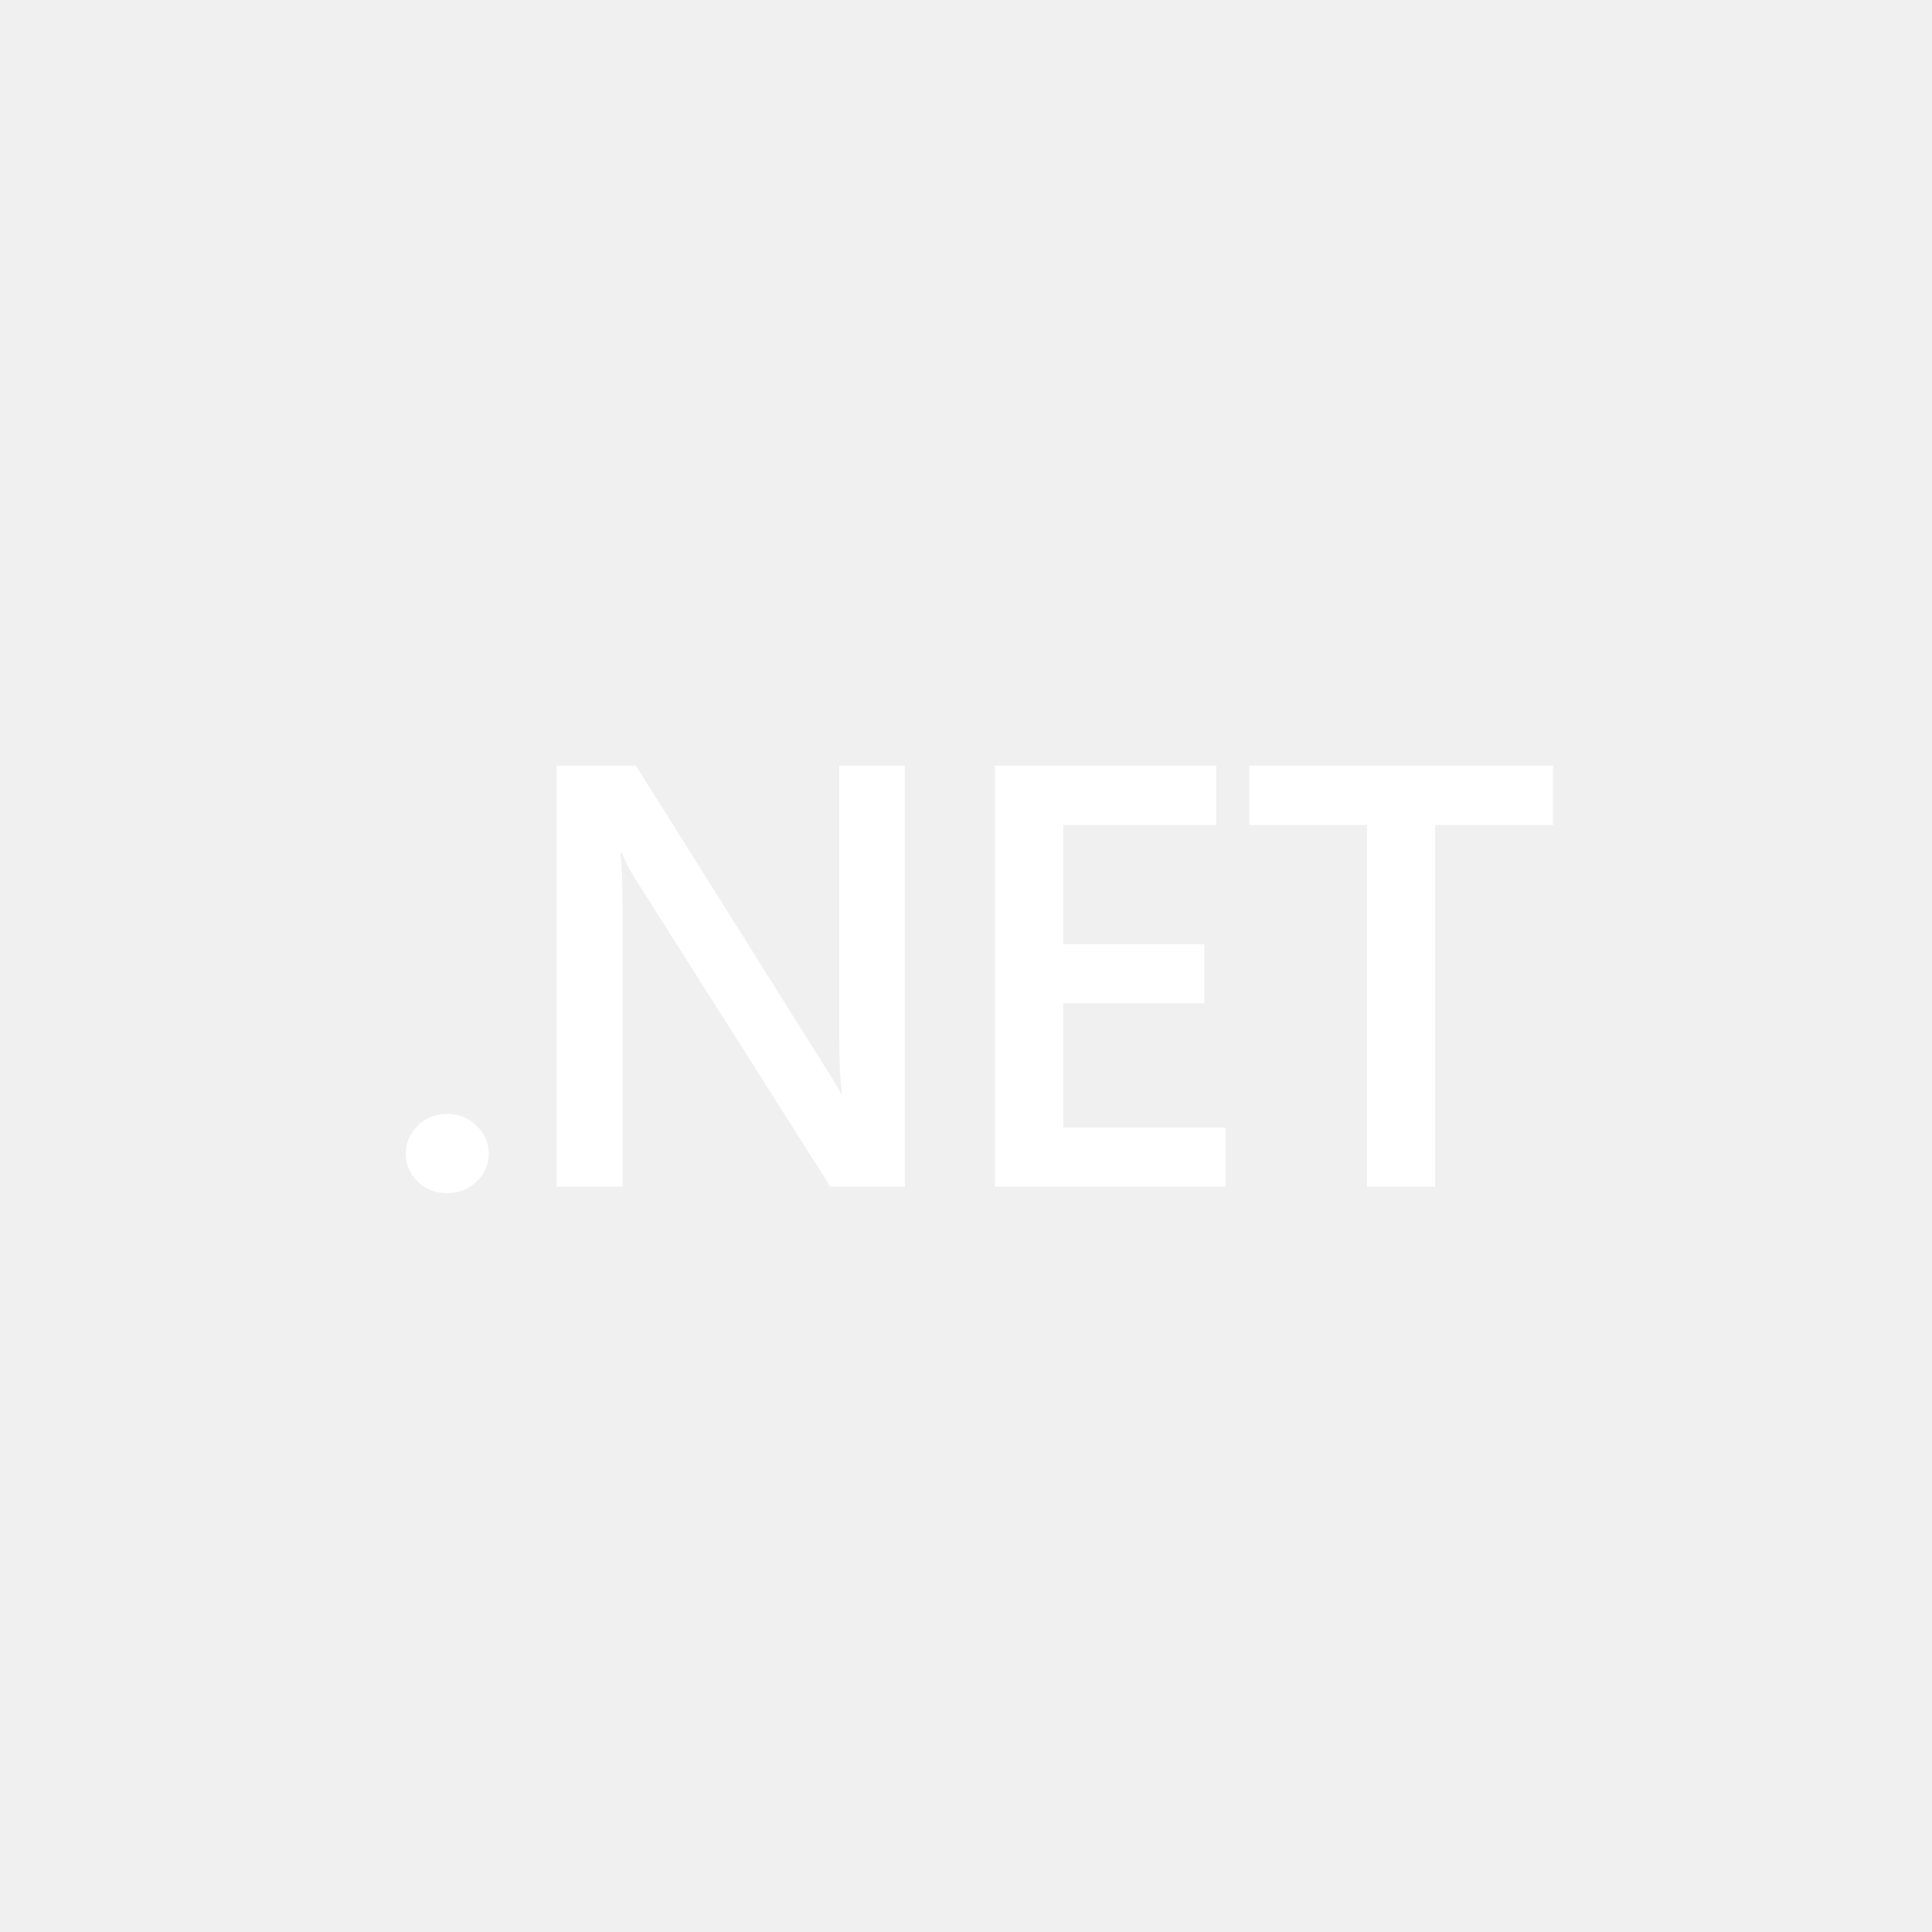
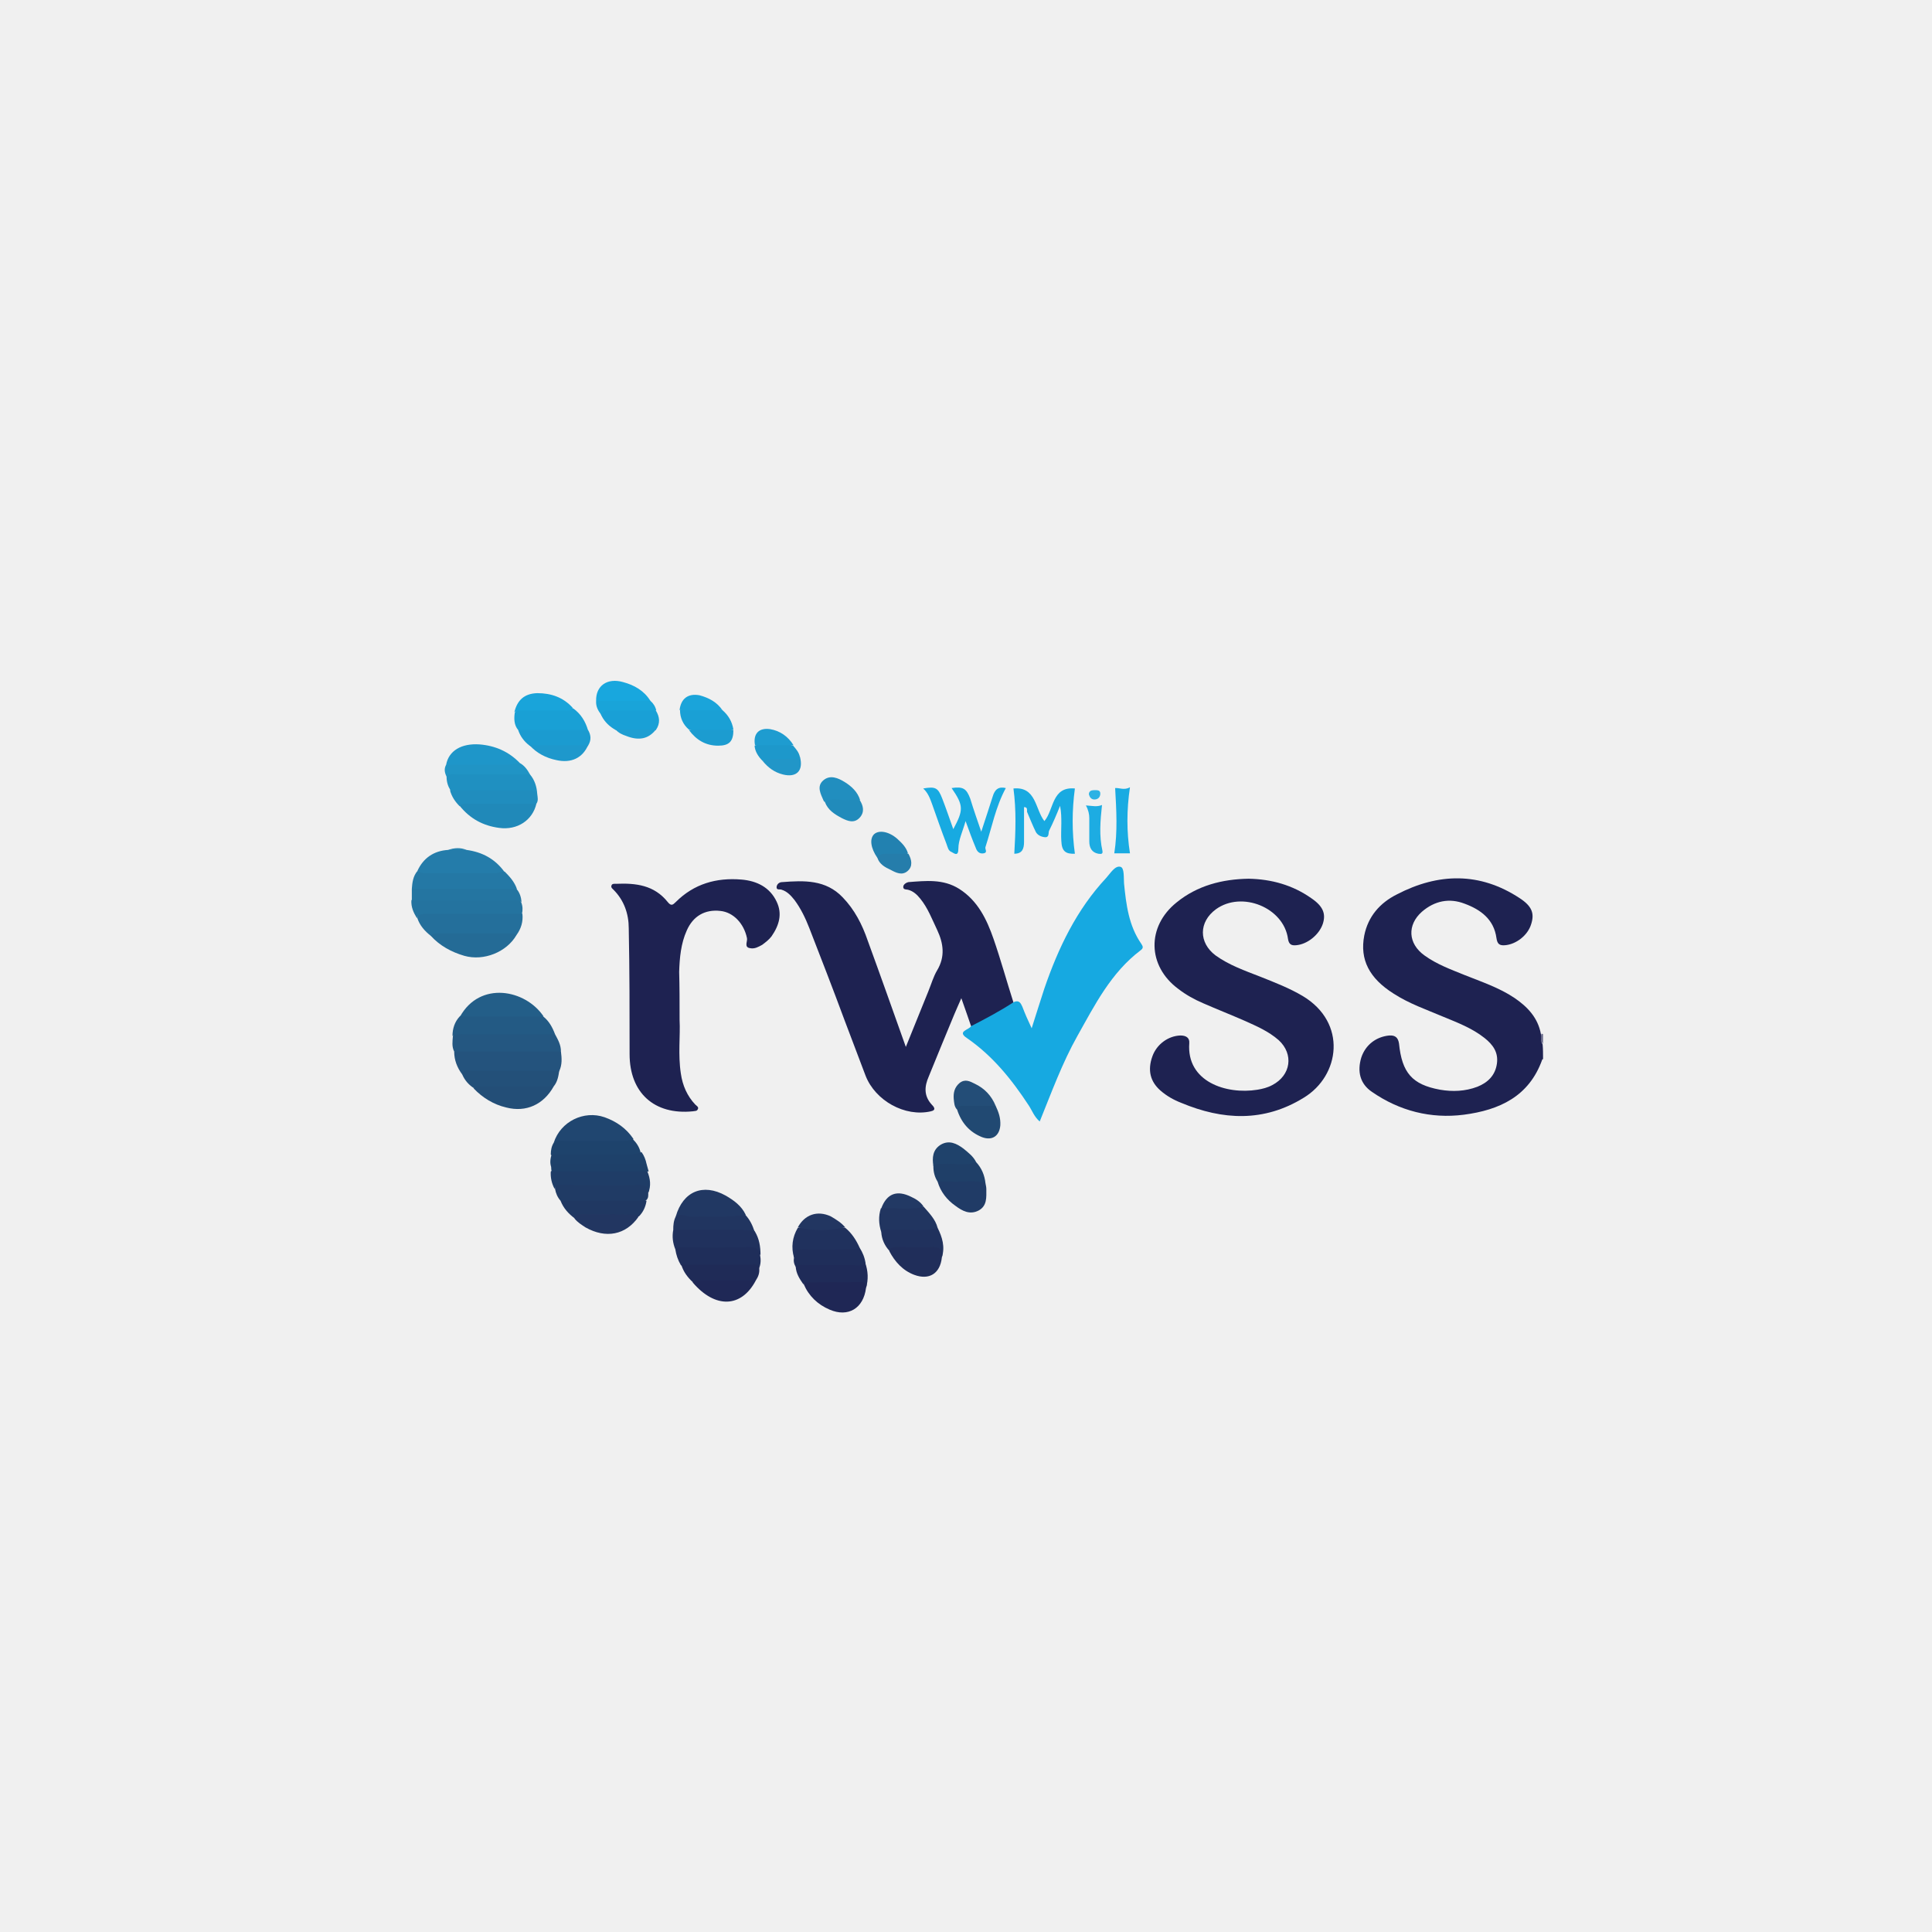
- <svg xmlns="http://www.w3.org/2000/svg" width="456" height="456" viewBox="0 0 456 456" version="1.1" xml:space="preserve" style="fill-rule:evenodd;clip-rule:evenodd;stroke-linejoin:round;stroke-miterlimit:2;">
-   <path d="m 105.5,281.609 c -2.703,0 -5.001,-0.9 -6.893,-2.702 -1.892,-1.848 -2.838,-4.042 -2.838,-6.582 0,-2.587 0.946,-4.804 2.838,-6.652 1.892,-1.848 4.19,-2.772 6.893,-2.772 2.748,0 5.068,0.924 6.96,2.772 1.937,1.848 2.906,4.064 2.906,6.652 0,2.54 -0.968,4.734 -2.906,6.582 -1.892,1.802 -4.212,2.702 -6.96,2.702 z" style="fill:#ffffff;fill-rule:nonzero;stroke-width:0.838" />
-   <path d="M 213.561,280.084 H 195.99 L 149.7,207.054 c -1.171,-1.848 -2.14,-3.765 -2.906,-5.751 h -0.406 c 0.361,2.125 0.541,6.675 0.541,13.65 v 65.132 h -15.543 v -99.36 h 18.719 l 44.737,71.298 c 1.892,2.957 3.109,4.989 3.649,6.098 h 0.27 c -0.45,-2.632 -0.676,-7.09 -0.676,-13.373 v -64.023 h 15.476 z" style="fill:#ffffff;fill-rule:nonzero;stroke-width:0.838" />
-   <path d="m 289.251,280.084 h -54.401 v -99.36 h 52.238 v 13.997 h -36.154 v 28.131 h 33.316 v 13.927 h -33.316 v 29.378 h 38.316 z" style="fill:#ffffff;fill-rule:nonzero;stroke-width:0.838" />
-   <path d="M 366.565,194.721 H 338.722 v 85.363 h -16.084 v -85.363 h -27.775 v -13.997 h 71.701 z" style="fill:#ffffff;fill-rule:nonzero;stroke-width:0.838" />
+ <svg xmlns="http://www.w3.org/2000/svg" version="1.1" id="Warstwa_1" x="0px" y="0px" viewBox="0 0 456 456" style="enable-background:new 0 0 456 456;" xml:space="preserve">
+   <style type="text/css">
+ 	.st0{fill:#1E2251;}
+ 	.st1{fill:#696B8B;}
+ 	.st2{fill:#16A9E1;}
+ 	.st3{fill:#17AAE1;}
+ 	.st4{fill:#18AAE1;}
+ 	.st5{fill:#24537D;}
+ 	.st6{fill:#246F9B;}
+ 	.st7{fill:#245781;}
+ 	.st8{fill:#235A84;}
+ 	.st9{fill:#247CAA;}
+ 	.st10{fill:#2478A5;}
+ 	.st11{fill:#24739F;}
+ 	.st12{fill:#20315D;}
+ 	.st13{fill:#246B96;}
+ 	.st14{fill:#1F2755;}
+ 	.st15{fill:#1F2E5A;}
+ 	.st16{fill:#204670;}
+ 	.st17{fill:#235079;}
+ 	.st18{fill:#203B65;}
+ 	.st19{fill:#235E88;}
+ 	.st20{fill:#2089B9;}
+ 	.st21{fill:#1F90C1;}
+ 	.st22{fill:#1F3D67;}
+ 	.st23{fill:#213863;}
+ 	.st24{fill:#19A0D5;}
+ 	.st25{fill:#234E77;}
+ 	.st26{fill:#2475A1;}
+ 	.st27{fill:#1F2B58;}
+ 	.st28{fill:#202E5A;}
+ 	.st29{fill:#1E436C;}
+ 	.st30{fill:#213560;}
+ 	.st31{fill:#208DBE;}
+ 	.st32{fill:#1F2B57;}
+ 	.st33{fill:#203B66;}
+ 	.st34{fill:#1E96C9;}
+ 	.st35{fill:#203862;}
+ 	.st36{fill:#214972;}
+ 	.st37{fill:#1B9BD0;}
+ 	.st38{fill:#19A0D6;}
+ 	.st39{fill:#1F2856;}
+ 	.st40{fill:#223661;}
+ 	.st41{fill:#1E416A;}
+ 	.st42{fill:#1AA0D5;}
+ 	.st43{fill:#1F3F68;}
+ 	.st44{fill:#2094C5;}
+ 	.st45{fill:#19ABE2;}
+ 	.st46{fill:#18A7DE;}
+ 	.st47{fill:#234D77;}
+ 	.st48{fill:#19A4DA;}
+ 	.st49{fill:#1E4069;}
+ 	.st50{fill:#1F426B;}
+ 	.st51{fill:#218EBF;}
+ 	.st52{fill:#1E98CC;}
+ 	.st53{fill:#218BBB;}
+ 	.st54{fill:#2281B0;}
+ 	.st55{fill:#19A4D9;}
+ 	.st56{fill:#1D98CB;}
+ 	.st57{fill:#1DACE2;}
+ 	.st58{fill:#1C9CD0;}
+ 	.st59{fill:#257DAB;}
+ 	.st60{fill:#1E9CD0;}
+ 	.st61{fill:#2196C8;}
+ 	.st62{fill:#1AA4DA;}
+ 	.st63{fill:#223964;}
+ 	.st64{fill:#1E9ED2;}
+ 	.st65{fill:#2DB2E4;}
+ 	.st66{fill:#2782AF;}
+ </style>
+   <g>
+     <path class="st0" d="M364.2,250c-0.1,0-0.2,0-0.2,0.1c-3.1,8.7-10.1,11.9-18.5,13c-7.8,1-15.2-0.9-21.7-5.4   c-2.8-1.9-3.5-4.8-2.5-8.1c1-3,3.5-4.9,6.6-5.2c1.5-0.1,2.1,0.6,2.3,1.9c0.7,6.9,3.1,9.7,9.7,10.9c2.9,0.5,5.9,0.4,8.8-0.7   c2.5-1,4.2-2.7,4.6-5.4c0.4-2.7-0.9-4.5-2.9-6.1c-2.9-2.3-6.3-3.6-9.7-5c-4-1.7-8.1-3.1-11.8-5.5c-5.7-3.6-8-8-6.9-13.7   c0.9-4.5,3.7-7.7,7.7-9.7c9.8-5.1,19.6-5.3,29,0.9c2.9,1.9,3.5,3.6,2.7,6.1c-0.8,2.7-3.6,4.8-6.2,5c-1.3,0.1-1.8-0.3-2-1.7   c-0.6-4.4-3.7-6.7-7.5-8.1c-3.6-1.4-7.1-0.7-10.1,1.9c-3.5,3.1-3.3,7.5,0.6,10.3c2.9,2.1,6.2,3.3,9.4,4.6c4,1.6,8.2,3,11.8,5.4   c3.1,2.1,5.6,4.7,6.3,8.6c0.4,0.7-0.2,1.6,0.4,2.4C364.2,247.6,364.2,248.8,364.2,250z" />
+     <path class="st1" d="M364.2,246.4c-0.6-0.7-0.5-1.5-0.4-2.4c0.1,0,0.3,0,0.4,0.1C364.2,244.8,364.2,245.6,364.2,246.4z" />
+     <path class="st0" d="M229.2,242.2c-0.7-2-1.4-4.1-2.3-6.6c-0.7,1.6-1.2,2.7-1.7,3.9c-2,4.8-4,9.7-6,14.6c-1,2.3-1.2,4.5,0.7,6.6   c0.5,0.5,1.2,1.3-0.2,1.6c-6.1,1.4-13.1-2.5-15.4-8.4c-1.7-4.4-3.3-8.8-5-13.2c-2.7-7.3-5.5-14.5-8.3-21.7c-0.9-2.3-2-4.6-3.5-6.6   c-0.8-1-1.7-2-3-2.4c-0.4-0.2-1.3,0.2-1.2-0.7c0.1-0.7,0.7-1.1,1.3-1.1c5.2-0.4,10.3-0.6,14.3,3.6c2.8,2.9,4.6,6.4,5.9,10.2   c3,8.2,5.9,16.4,9,25.1c1.9-4.7,3.6-8.9,5.3-13.1c0.7-1.7,1.2-3.5,2.1-5c1.9-3.2,1.5-6.3,0-9.5c-1.2-2.5-2.2-5.2-4-7.4   c-0.8-1-1.7-1.8-2.9-2.1c-0.5-0.1-1.2,0-1.1-0.8c0.1-0.5,0.7-0.9,1.2-1c4.1-0.3,8.2-0.8,12,1.6c4.4,2.8,6.5,7.2,8.1,11.8   c1.7,4.9,3.1,10,4.7,15c0,0.5-0.3,0.9-0.7,1.1c-2.6,1.7-5.4,3.1-8.1,4.6C230.1,242.3,229.6,242.4,229.2,242.2z" />
+     <path class="st0" d="M294.7,207.4c5.4,0.1,10.4,1.5,14.8,4.6c2.8,1.9,3.5,3.7,2.7,6.1c-0.9,2.6-3.7,4.8-6.3,5   c-1.1,0.1-1.7-0.2-1.9-1.5c-1-7.4-10.9-11.4-17-7c-4.1,3-4.1,7.9-0.1,10.9c3.2,2.3,6.9,3.6,10.5,5c3.5,1.4,6.9,2.7,10.1,4.6   c10.5,6.3,8.8,18.8,0.2,24c-9.4,5.8-19.1,5.3-28.9,1.2c-1.8-0.7-3.4-1.6-4.9-2.9c-2.4-2.1-3.1-4.8-1.9-8.1c1-2.8,3.7-4.8,6.6-4.9   c1.3,0,2.2,0.5,2.1,1.8c-0.7,9.1,8.7,12.2,16.1,11c1.2-0.2,2.4-0.5,3.5-1.1c4.4-2.3,5.1-7.3,1.5-10.6c-2.4-2.1-5.2-3.3-8.1-4.6   c-3.2-1.4-6.5-2.7-9.7-4.1c-2.1-0.9-4.1-2-5.9-3.4c-7.3-5.4-7.5-14.7-0.4-20.4C282.6,209,288.5,207.5,294.7,207.4z" />
+     <path class="st0" d="M160.4,240.8c0.2,3.6-0.4,8.1,0.3,12.6c0.4,2.8,1.5,5.3,3.4,7.3c0.3,0.3,0.9,0.6,0.6,1.1   c-0.2,0.5-0.7,0.4-1.2,0.5c-9.1,0.9-14.9-4.4-14.9-13.5c0-9.9,0-19.8-0.2-29.7c0-3.4-1.1-6.6-3.6-9.1c-0.3-0.3-0.6-0.5-0.5-0.9   c0.1-0.6,0.7-0.5,1.1-0.5c4.7-0.2,9,0.3,12.2,4.3c0.8,1,1.2,0.7,1.9,0c4.3-4.3,9.6-5.8,15.5-5.3c3.6,0.3,6.7,1.8,8.3,5.2   c1.4,2.9,0.6,5.6-1.2,8.2c-0.6,0.8-1.4,1.4-2.2,2c-0.9,0.5-1.8,1-2.8,0.8c-1.6-0.2-0.6-1.6-0.8-2.4c-0.7-3.4-3.2-6.1-6.3-6.4   c-3.6-0.4-6.4,1.2-7.9,4.6c-1.4,3.1-1.7,6.5-1.8,9.8C160.4,232.8,160.4,236.4,160.4,240.8z" />
+     <path class="st2" d="M229.2,242.2c3.5-1.8,6.9-3.6,10.1-5.7c1.2-0.5,1.6,0.2,2,1.1c0.6,1.6,1.3,3.2,2.2,5.1c1.1-3.4,2-6.4,3-9.4   c3.3-9.6,7.6-18.6,14.6-26.1c1-1.1,2.1-3,3.4-2.6c0.9,0.3,0.7,2.5,0.8,3.9c0.5,5,1.1,10,4.1,14.3c0.4,0.6,0.5,1-0.2,1.5   c-7,5.3-10.8,12.9-14.9,20.2c-3.6,6.4-6.1,13.3-8.9,20.2c-1.3-1.1-1.8-2.6-2.6-3.8c-4-6.1-8.5-11.7-14.6-15.9   C225.8,243.4,228.7,243.1,229.2,242.2z" />
+     <path class="st3" d="M231.6,196.3c1-3.1,1.9-5.7,2.7-8.3c0.5-1.7,1.4-2.4,3.1-2c-2.4,4.4-3.3,9.3-4.8,13.9   c-0.2,0.5,0.6,1.3-0.4,1.5c-1,0.2-1.6-0.4-1.9-1.3c-0.8-1.9-1.5-3.8-2.4-6.3c-0.7,2.5-1.7,4.5-1.7,6.5c0,2-1,1.1-1.6,0.8   c-0.8-0.3-0.9-1.1-1.2-1.9c-1.2-3.1-2.3-6.3-3.4-9.4c-0.5-1.4-1-2.7-2.1-3.7c2.9-0.5,3.5-0.2,4.5,2.4c0.9,2.3,1.7,4.7,2.6,7.2   c2.4-4.5,2.5-5.5-0.4-9.7c2.7-0.4,3.5,0.1,4.4,2.5C229.8,191.1,230.6,193.4,231.6,196.3z" />
+     <path class="st4" d="M241.7,190.5c0,2.7,0,5.4,0,8.2c0,1.6-0.4,2.8-2.3,2.8c0.3-5.2,0.5-10.2-0.2-15.4c5.4-0.5,5.1,4.9,7.3,7.7   c2.3-2.7,1.7-8.2,7.2-7.7c-0.7,5.2-0.7,10.3,0,15.4c-2.2,0.1-3.1-0.6-3.2-3c-0.1-1.4,0-2.7,0-4.1c0-1.4,0-2.7-0.3-4.2   c-0.8,2-1.6,3.9-2.6,5.9c-0.2,0.5,0.1,1.6-1,1.5c-0.9-0.1-1.7-0.5-2.1-1.2c-0.8-1.6-1.4-3.2-2.1-4.8   C242.4,191,242.5,190.5,241.7,190.5z" />
+     <path class="st5" d="M109.1,253.6c-1.2-1.6-1.9-3.4-1.9-5.4c0.8-0.8,1.8-0.7,2.8-0.7c6.5,0,13.1,0,19.6,0c1,0,2,0,2.8,0.7   c0.2,1.6,0.3,3.1-0.4,4.6c-1,0.9-2.3,0.7-3.5,0.7C122,253.6,115.5,253.3,109.1,253.6z" />
+     <path class="st6" d="M101.7,220.9c-1.4-1.1-2.6-2.4-3.2-4.2c0.2-1.9,1.8-1.7,3-1.7c5.6-0.1,11.1-0.1,16.7,0c1.7,0,3.5-0.5,5.1,0.7   c0.2,1.8-0.3,3.5-1.4,5c-1.9,0.6-3.9,0.3-5.9,0.3C111.2,221,106.4,221.1,101.7,220.9z" />
+     <path class="st7" d="M132.4,248.2c-8.4,0-16.8,0-25.2,0c-0.6-1.2-0.4-2.4-0.3-3.7c0.6-1.2,1.7-1.1,2.8-1.1c6.2,0,12.5,0,18.7,0   c0.9,0,1.8,0.2,2.6,0.7C131.7,245.4,132.4,246.6,132.4,248.2z" />
+     <path class="st8" d="M131,244.1c-7.2,0-14.3,0-21.5,0c-0.9,0-1.8-0.1-2.7,0.4c0-1.7,0.5-3.3,1.7-4.6c0.8-0.6,1.7-0.7,2.6-0.7   c4.8,0,9.6,0,14.3,0c1,0,2,0.2,2.8,0.7C129.6,241,130.4,242.5,131,244.1z" />
+     <path class="st9" d="M98.5,205.6c1.4-3.1,3.9-4.8,7.3-5c1.4-0.3,2.9-0.3,4.3,0c3.7,0.5,6.7,2.1,8.9,5.1c-0.6,1-1.6,1.1-2.6,1.1   c-5.2,0.1-10.3,0.1-15.5,0C100,206.8,99,206.7,98.5,205.6z" />
+     <path class="st10" d="M98.5,205.6c0.7,0.4,1.4,0.5,2.2,0.5c5.3,0,10.6,0,16,0c0.8,0,1.6-0.3,2.4-0.4c1.2,1.2,2.3,2.4,2.9,4.1   c-0.8,0.8-1.8,0.7-2.8,0.7c-6.4,0-12.8,0-19.2,0c-1,0-2,0.1-2.8-0.7C97.3,208.3,97.5,206.8,98.5,205.6z" />
+     <path class="st11" d="M123.2,215.7c-7.4,0-14.8,0-22.2,0c-1,0-2-0.2-2.6,1c-0.8-1.3-1.4-2.6-1.3-4.2c0.6-0.7,1.5-0.7,2.3-0.7   c7,0,14-0.1,21,0c1,0,2,0.1,2.6,1.1C123.4,213.9,123.4,214.8,123.2,215.7z" />
+     <path class="st12" d="M178.2,290.7c1,1.7,1.3,3.5,1.3,5.5c-1.5-1-3.2-1.1-5-1.1c-5,0-10.1,0.3-15.1-0.2c-0.6-1.5-0.8-3-0.5-4.6   c0.7-0.6,1.5-0.7,2.3-0.7c4.8,0,9.5,0,14.3,0C176.6,289.6,177.6,289.7,178.2,290.7z" />
+     <path class="st13" d="M101.7,220.9c0.4-0.6,1-0.6,1.6-0.6c5.8,0,11.6,0,17.3,0c0.5,0,0.9,0,1.3,0.4c-2.3,4-7.7,6.2-12.3,4.9   C106.5,224.7,103.8,223.2,101.7,220.9z" />
+     <path class="st14" d="M204.4,304c-0.6,4.8-4.2,7-8.6,5.1c-2.8-1.2-4.9-3.2-6.1-6c0.1-1.3,1.2-1.2,2.1-1.2c3.6-0.1,7.1-0.1,10.7,0   C203.6,302,205,302.1,204.4,304z" />
+     <path class="st15" d="M159.4,294.9c0.6-0.7,1.4-0.5,2.1-0.5c5.1,0,10.3,0.1,15.4-0.1c1.5,0,2.2,0.5,2.5,1.9   c0.2,1.1,0.2,2.2-0.3,3.3c-5-0.4-10.1-0.1-15.1-0.2c-1.1,0-2.3,0.1-3.3-0.7C160,297.4,159.6,296.2,159.4,294.9z" />
+     <path class="st16" d="M130.7,269.7c1.6-5,7.1-7.7,12-6c2.8,1,5.1,2.6,6.8,5.1c-0.3,0.7-0.9,1-1.6,1.1   C142.1,269.9,136.4,270.2,130.7,269.7z" />
+     <path class="st17" d="M109.1,253.6c0.3-1.4,1.4-0.9,2.2-0.9c6.9,0,13.8,0,20.7,0c-0.2,1.3-0.4,2.6-1.3,3.7   c-0.6,0.3-1.2,0.6-1.9,0.6c-5.7,0-11.3,0.3-17-0.2C110.6,256,109.7,255,109.1,253.6z" />
+     <path class="st18" d="M132.3,283.4c-0.7-0.8-1.1-1.7-1.3-2.8c-0.2-1.9,1.3-1.6,2.2-1.6c4.3-0.1,8.5-0.1,12.8-0.1   c1.7,0,3.5-0.1,5.2,0.1c1.6,0.1,2.4,0.8,1.8,2.5c0,0.6,0.1,1.3-0.5,1.8c-0.7,0.7-1.7,0.7-2.6,0.7c-5,0-10.1,0-15.1,0   C134,284.1,133.1,284,132.3,283.4z" />
+     <path class="st19" d="M128.3,239.9c-6.6,0-13.2,0-19.7,0C113.3,231.5,124,233.5,128.3,239.9z" />
+     <path class="st20" d="M126.6,189.7c-0.9,3.9-4.5,6.3-8.8,5.7c-3.8-0.5-6.9-2.2-9.3-5.2c0-1.3,1.1-1.2,1.8-1.2   c4.9-0.2,9.8-0.2,14.6,0C125.6,189,126.2,189.2,126.6,189.7z" />
+     <path class="st21" d="M125.1,182.8c1.1,1.3,1.6,2.9,1.7,4.6c-5.8-0.3-11.7-0.1-17.5-0.2c-1.1,0-2.1,0-3-0.7c-0.6-1-0.9-2-0.9-3.2   c0.1-1.1,0.9-1.1,1.6-1.2c5.5-0.2,11-0.2,16.4,0C124,182.1,124.6,182.5,125.1,182.8z" />
+     <path class="st22" d="M153,281.6c0.1-1.3-0.3-1.9-1.8-1.9c-6.2,0.1-12.3,0-18.5,0c-0.7,0-1.6-0.2-1.8,0.9c-0.7-1.3-1-2.7-0.9-4.1   c0.8-0.7,1.8-0.7,2.8-0.7c5.7,0,11.5,0,17.2,0c1,0,2,0.1,2.8,0.7C153.5,278.2,153.7,279.9,153,281.6z" />
+     <path class="st23" d="M159.5,287.1c1.7-5.9,6.4-7.9,11.8-4.9c1.9,1.1,3.7,2.4,4.7,4.5c-0.6,0.8-1.6,1-2.5,1   c-4.2,0.2-8.3,0.3-12.5-0.1C160.5,287.5,160,287.3,159.5,287.1z" />
+     <path class="st24" d="M122.3,172.3c-1-1.2-1-2.7-0.8-4.1c0.6-1.1,1.6-1.1,2.6-1.1c3.7,0,7.4-0.1,11.2,0.1c1.8,1.3,2.9,3.1,3.5,5.2   c-0.6,0.7-1.5,0.7-2.3,0.7c-3.9,0-7.9,0-11.8,0C123.8,173,123,172.8,122.3,172.3z" />
+     <path class="st25" d="M111.8,256.9c0.5-0.7,1.2-0.5,1.9-0.5c5.7,0,11.4,0,17,0c-2.4,4.3-6.5,6.2-11.2,5   C116.5,260.7,113.9,259.1,111.8,256.9z" />
+     <path class="st26" d="M123.1,212.9c-0.8-0.6-1.7-0.4-2.6-0.4c-7.8,0-15.5,0-23.3,0c0-0.9,0-1.8,0-2.7c8.2,0,16.5,0,24.7,0   C122.7,210.7,123,211.8,123.1,212.9z" />
+     <path class="st27" d="M204.4,304c0-0.7-0.1-1.4-1.1-1.4c-4.4,0-8.8,0.1-13.2,0.1c-0.2,0-0.3,0.3-0.5,0.4c-0.9-1.3-1.7-2.5-1.8-4.2   c0-1,0.8-1.1,1.4-1.1c5-0.1,10-0.4,15,0.2C204.9,300,205,302,204.4,304z" />
+     <path class="st12" d="M187.4,296.8c-0.7-2.4-0.4-4.8,0.9-7c3.7-0.4,7.4-0.4,11.2,0c1.5,1.2,2.6,2.9,3.4,4.7   c-0.5,1.2-1.7,1.1-2.7,1.1c-3,0.1-6,0.1-9,0C189.7,295.5,188.4,295.7,187.4,296.8z" />
+     <path class="st28" d="M222.3,296.8c-0.4,3.8-3,5.4-6.5,4.1c-2.7-1-4.6-3.1-5.9-5.6c0-1.3,0.9-1.5,1.8-1.6c3-0.2,5.9-0.2,8.9,0   C222.8,293.8,222.6,295.3,222.3,296.8z" />
+     <path class="st29" d="M130.7,269.7c0.8-0.6,1.7-0.4,2.6-0.4c4.5,0,9,0,13.4,0c0.9,0,1.8,0,2.6-0.5c0.9,0.9,1.6,1.9,1.9,3.2   c-0.5,1.1-1.5,1.2-2.5,1.2c-5.5,0.1-11,0.1-16.6,0c-0.8,0-1.5-0.1-2.1-0.7C130,271.4,130.2,270.5,130.7,269.7z" />
+     <path class="st30" d="M218,284.8c1.3,1.5,2.8,3,3.3,5c-0.4,0.9-1.3,1.1-2.1,1.1c-3.7,0-7.5,0.3-11.2-0.1c-0.6-1.9-0.7-3.7-0.1-5.6   C211.2,284,214.6,284.6,218,284.8z" />
+     <path class="st31" d="M106.2,186.5c6.1,0,12.1,0,18.2,0c0.9,0,1.8,0,2.4,0.9c0.1,0.8,0.3,1.6-0.2,2.3c-5.3,0-10.7,0-16,0   c-0.7,0-1.6-0.2-2.1,0.6C107.4,189.2,106.6,188,106.2,186.5z" />
+     <path class="st32" d="M160.8,298.5c5.4,0,10.8,0,16.2,0c0.8,0,1.9-0.5,2.2,0.9c0.1,1-0.2,1.9-0.8,2.8c-0.8,0.3-1.5,0.7-2.4,0.7   c-4.1,0-8.3,0.2-12.4-0.2C162.3,301.5,161.3,300.2,160.8,298.5z" />
+     <path class="st33" d="M232.6,279.3c0.1,0.5,0.2,0.9,0.2,1.4c0,1.9,0.2,3.9-1.8,5c-2.1,1.1-3.9,0.1-5.5-1.1c-2-1.4-3.5-3.3-4.2-5.7   c1.2-1.1,2.7-0.6,4.1-0.7c1.6-0.1,3.3-0.1,4.9,0C231.3,278.2,232.2,278.3,232.6,279.3z" />
+     <path class="st34" d="M105.3,180.5c0.6-3.3,3.6-5.1,7.9-4.8c3.7,0.3,6.9,1.7,9.5,4.4c-0.7,0.9-1.8,1.1-2.9,1.1   c-4.2,0.1-8.3,0.1-12.5,0C106.6,181.2,105.9,181.1,105.3,180.5z" />
+     <path class="st35" d="M132.3,283.4c6.8,0,13.5,0,20.3,0c-0.2,1.4-0.8,2.7-1.8,3.7c-4.1,0.3-8.2,0.1-12.2,0.2c-1,0-2,0.1-2.9,0.3   C134.2,286.5,133,285.2,132.3,283.4z" />
+     <path class="st15" d="M187.4,296.8c-0.2-1.5,0.5-2,2-1.9c3.7,0.1,7.4,0,11.1,0c0.8,0,1.7,0.1,2.4-0.4c0.7,1.1,1.2,2.3,1.4,3.7   c-1,0.7-2.1,0.4-3.1,0.4c-3.7,0-7.3,0-11,0c-0.8,0-1.7-0.3-2.3,0.5C187.3,298.3,187.3,297.5,187.4,296.8z" />
+     <path class="st30" d="M159.5,287.1c1.2-0.9,2.5,0.1,3.7,0.1c4.2-0.2,8.5,0.3,12.7-0.5c1.1,1.2,1.8,2.6,2.2,4.1   c-0.8-0.5-1.7-0.5-2.6-0.5c-5.5,0-11,0-16.6,0C158.9,289.1,159,288.1,159.5,287.1z" />
+     <path class="st36" d="M235,261c0.7,1.5,1.2,2.9,1.1,4.6c-0.2,2.5-1.9,3.7-4.3,2.8c-3-1.2-4.9-3.4-5.9-6.5c-0.4-0.9,0.2-1.3,0.9-1.4   C229.5,260.3,232.3,259.7,235,261z" />
+     <path class="st12" d="M208,290.8c0.8-0.9,1.8-0.5,2.8-0.5c3.5-0.3,7.1,0.5,10.5-0.5c1.1,2.2,1.8,4.5,1,7c0.3-2-0.6-2.6-2.6-2.5   c-2.5,0.2-5,0-7.5,0c-0.9,0-1.9-0.1-2.3,0.9C208.8,294,208.1,292.5,208,290.8z" />
+     <path class="st37" d="M122.3,172.3c5.5,0,11,0,16.5,0c0.7,1.2,0.8,2.4,0,3.7c-0.4,0.4-0.9,0.6-1.4,0.6c-3.6,0.2-7.1,0.2-10.7,0   c-0.6,0-1.2-0.3-1.7-0.6C123.7,175,122.8,173.8,122.3,172.3z" />
+     <path class="st38" d="M154.8,167.7c0.9,1.5,1.1,3,0,4.6c-3.2,1.2-6.3,1-9.5,0c-1.4-0.8-2.5-1.8-3.3-3.3c-0.5-0.9-0.2-1.7,0.7-1.7   C146.8,167,150.9,166.2,154.8,167.7z" />
+     <path class="st39" d="M163.5,302.7c0.5-0.7,1.2-0.5,1.9-0.5c4.3,0,8.6,0,13,0C175,308.7,168.8,308.9,163.5,302.7z" />
+     <path class="st40" d="M135.6,287.6c0.1-0.6,0.4-1,1-1c4.5,0,8.9,0,13.4,0.1c0.2,0,0.5,0.3,0.7,0.5c-3,4.3-7.7,5.2-12.5,2.5   C137.3,289.1,136.3,288.5,135.6,287.6z" />
+     <path class="st41" d="M130.2,272.4c6.1,0,12.2,0,18.3,0c1,0,2,0,2.9-0.5c0.6,0.8,1,1.8,1.2,2.8c-1.2,0.8-2.6,0.7-4,0.7   c-5,0-10,0.1-15,0c-1.1,0-2.3,0.2-3.4,0.3C129.7,274.6,129.9,273.5,130.2,272.4z" />
+     <path class="st42" d="M170.5,167.6c1.4,1.2,2.3,2.7,2.6,4.6c-3.5,1.2-7,1.1-10.5,0c-1.4-1.2-2.1-2.8-2.1-4.6   C163.8,166.4,167.2,166.6,170.5,167.6z" />
+     <path class="st43" d="M232.6,279.3c-2.6-1-5.3-0.2-7.9-0.4c-1.1-0.1-2.3,0-3.4,0c-0.7-1.1-1-2.3-1-3.6c-0.1-1,0.7-1.1,1.4-1.1   c2.9-0.1,5.8-0.4,8.7,0.1C231.7,275.7,232.4,277.4,232.6,279.3z" />
+     <path class="st44" d="M105.3,180.5c4.7,0,9.4,0,14.1,0c1.1,0,2.2-0.3,3.3-0.4c1.1,0.6,1.8,1.6,2.4,2.7c-5.8,0-11.6,0-17.4,0   c-0.8,0-1.7-0.3-2.3,0.5C104.9,182.3,104.8,181.4,105.3,180.5z" />
+     <path class="st45" d="M266.7,201.4c-1.1,0-2.4,0-3.7,0c0.8-5.1,0.5-10.2,0.2-15.4c0.9-0.1,2.2,0.6,3.5-0.2   C265.9,191.2,265.9,196.3,266.7,201.4z" />
+     <path class="st46" d="M140.7,165.4c-0.1-3.5,2.6-5.5,6.4-4.4c2.6,0.7,4.9,2,6.4,4.4c-0.4,0.5-1,0.6-1.6,0.7c-3.2,0.1-6.3,0.1-9.5,0   C141.7,166,141.2,165.8,140.7,165.4z" />
+     <path class="st47" d="M235,261c-2.4,0-4.9,0-7.3,0c-0.7,0-1.6-0.2-1.8,0.9c-0.7-0.7-0.7-1.7-0.8-2.6c-0.1-1.4,0.2-2.7,1.4-3.7   c1.3-1,2.4-0.4,3.6,0.2C232.4,256.9,234,258.6,235,261z" />
+     <path class="st48" d="M135.2,167.1c-0.6,0.9-1.5,0.6-2.3,0.6c-3,0-6,0-9.1,0c-0.8,0-1.7-0.1-2.4,0.4c0.7-2.9,2.4-4.4,5.4-4.5   C130.1,163.6,133,164.6,135.2,167.1z" />
+     <path class="st49" d="M130.1,275.7c0.2-1.4,1.4-1,2.2-1c5.6,0,11.3,0,16.9,0c1.1,0,2.2,0,3.4,0c0.2,0.6,0.3,1.2,0.5,1.8   c-7.6,0-15.2,0-22.8,0C130.1,276.3,130.1,276,130.1,275.7z" />
+     <path class="st50" d="M230.4,274.3c-2.4,0.9-5,0.2-7.5,0.4c-0.9,0.1-1.9-0.3-2.6,0.5c-0.3-1.9-0.2-3.8,1.7-5c2-1.2,3.8-0.3,5.4,0.9   C228.6,272.1,229.7,272.9,230.4,274.3z" />
+     <path class="st51" d="M194.7,189.3c-0.1-0.1-0.3-0.2-0.3-0.3c-0.7-1.6-1.7-3.4-0.1-4.8c1.6-1.4,3.5-0.6,5.1,0.4   c1.6,1,3,2.3,3.6,4.2C200.3,190,197.4,189.3,194.7,189.3z" />
+     <path class="st52" d="M125,175.9c4.6,0,9.2,0,13.8,0c-1.3,3-4,4.3-7.5,3.5C128.9,178.9,126.7,177.8,125,175.9z" />
+     <path class="st53" d="M194.7,189.3c1.7-1.2,3.7-0.3,5.5-0.5c0.9-0.1,1.8,0,2.7,0c0.9,1.4,1.2,2.9,0,4.2c-1.3,1.4-2.8,0.8-4.2,0.1   C197,192.2,195.4,191.2,194.7,189.3z" />
+     <path class="st54" d="M207.1,202.5c-1.6-2.3-1.9-4.5-0.8-5.6c1.2-1.1,3.6-0.6,5.5,1.1c1.1,1,2.1,2,2.5,3.4c-1,0.9-2.3,0.6-3.5,0.6   C209.6,202.2,208.3,202.4,207.1,202.5z" />
+     <path class="st55" d="M140.7,165.4c4.3,0,8.5,0,12.8,0c0.7,0.6,1.2,1.4,1.4,2.3c-3.6,0-7.3,0-10.9,0c-0.9,0-1.9-0.2-1.8,1.3   C141.2,167.9,140.6,166.8,140.7,165.4z" />
+     <path class="st56" d="M180,179.6c-1-1-1.8-2.2-1.9-3.6c3-1.2,6.1-1.1,9.1,0c0.7,0.8,1.4,1.6,1.6,2.7c0.1,0.9-0.6,1.1-1.1,1.1   C185.1,179.8,182.6,180.2,180,179.6z" />
+     <path class="st57" d="M256.3,190.1c1.5,0.1,2.6,0.4,3.8-0.1c-0.4,3.7-0.7,7.3,0.1,10.8c0.2,1-0.6,0.7-1,0.7   c-1.5-0.3-2.1-1.4-2.1-2.9c0-1.8,0-3.6,0-5.5C257.1,192.2,256.9,191.2,256.3,190.1z" />
+     <path class="st58" d="M162.6,172.3c3.5,0,7,0,10.5,0c0,2.7-1,3.7-3.6,3.7C166.5,176,164.3,174.6,162.6,172.3z" />
+     <path class="st40" d="M199.5,289.7c-3.7,0.8-7.4,0.9-11.2,0c1.6-3,4.6-4.1,7.8-2.6C197.3,287.8,198.6,288.6,199.5,289.7z" />
+     <path class="st59" d="M207.1,202.5c0.4-0.9,1.2-1,2.1-1c1.7,0,3.5,0,5.2,0c0.8,1.4,1.1,3-0.2,4.1c-1.3,1.1-2.7,0.4-4-0.3   C208.9,204.7,207.6,204,207.1,202.5z" />
+     <path class="st60" d="M187.3,175.9c-3,0-6.1,0-9.1,0c-0.5-2.7,0.9-4.2,3.6-3.8C184.1,172.5,186,173.8,187.3,175.9z" />
+     <path class="st61" d="M180,179.6c2-0.7,4.2-0.4,6.3-0.5c0.9,0,1.8,0.3,2.5-0.5c0.9,3.3-0.8,5-4,4.2   C182.8,182.3,181.3,181.2,180,179.6z" />
+     <path class="st62" d="M170.5,167.6c-3.4,0-6.7,0-10.1,0c0.3-2.7,2-4,4.7-3.5C167.3,164.7,169.2,165.7,170.5,167.6z" />
+     <path class="st63" d="M218,284.8c-3.3,0.9-6.7,0.2-10,0.4c1.3-3.5,3.7-4.4,7.1-2.7C216.2,283,217.3,283.7,218,284.8z" />
+     <path class="st64" d="M145.3,172.2c3.2,0,6.3,0,9.5,0c-1.7,2.2-4,2.7-7,1.5C146.9,173.4,146,173,145.3,172.2z" />
+     <path class="st65" d="M257,187.5c0-0.8,0.6-1,1.2-1c0.7,0,1.5-0.1,1.5,0.8c0,0.8-0.5,1.4-1.4,1.4   C257.6,188.7,257.2,188.2,257,187.5z" />
+     <path class="st66" d="M110.1,200.6c-1.4,0-2.9,0-4.3,0C107.2,200.1,108.7,200,110.1,200.6z" />
+   </g>
</svg>
